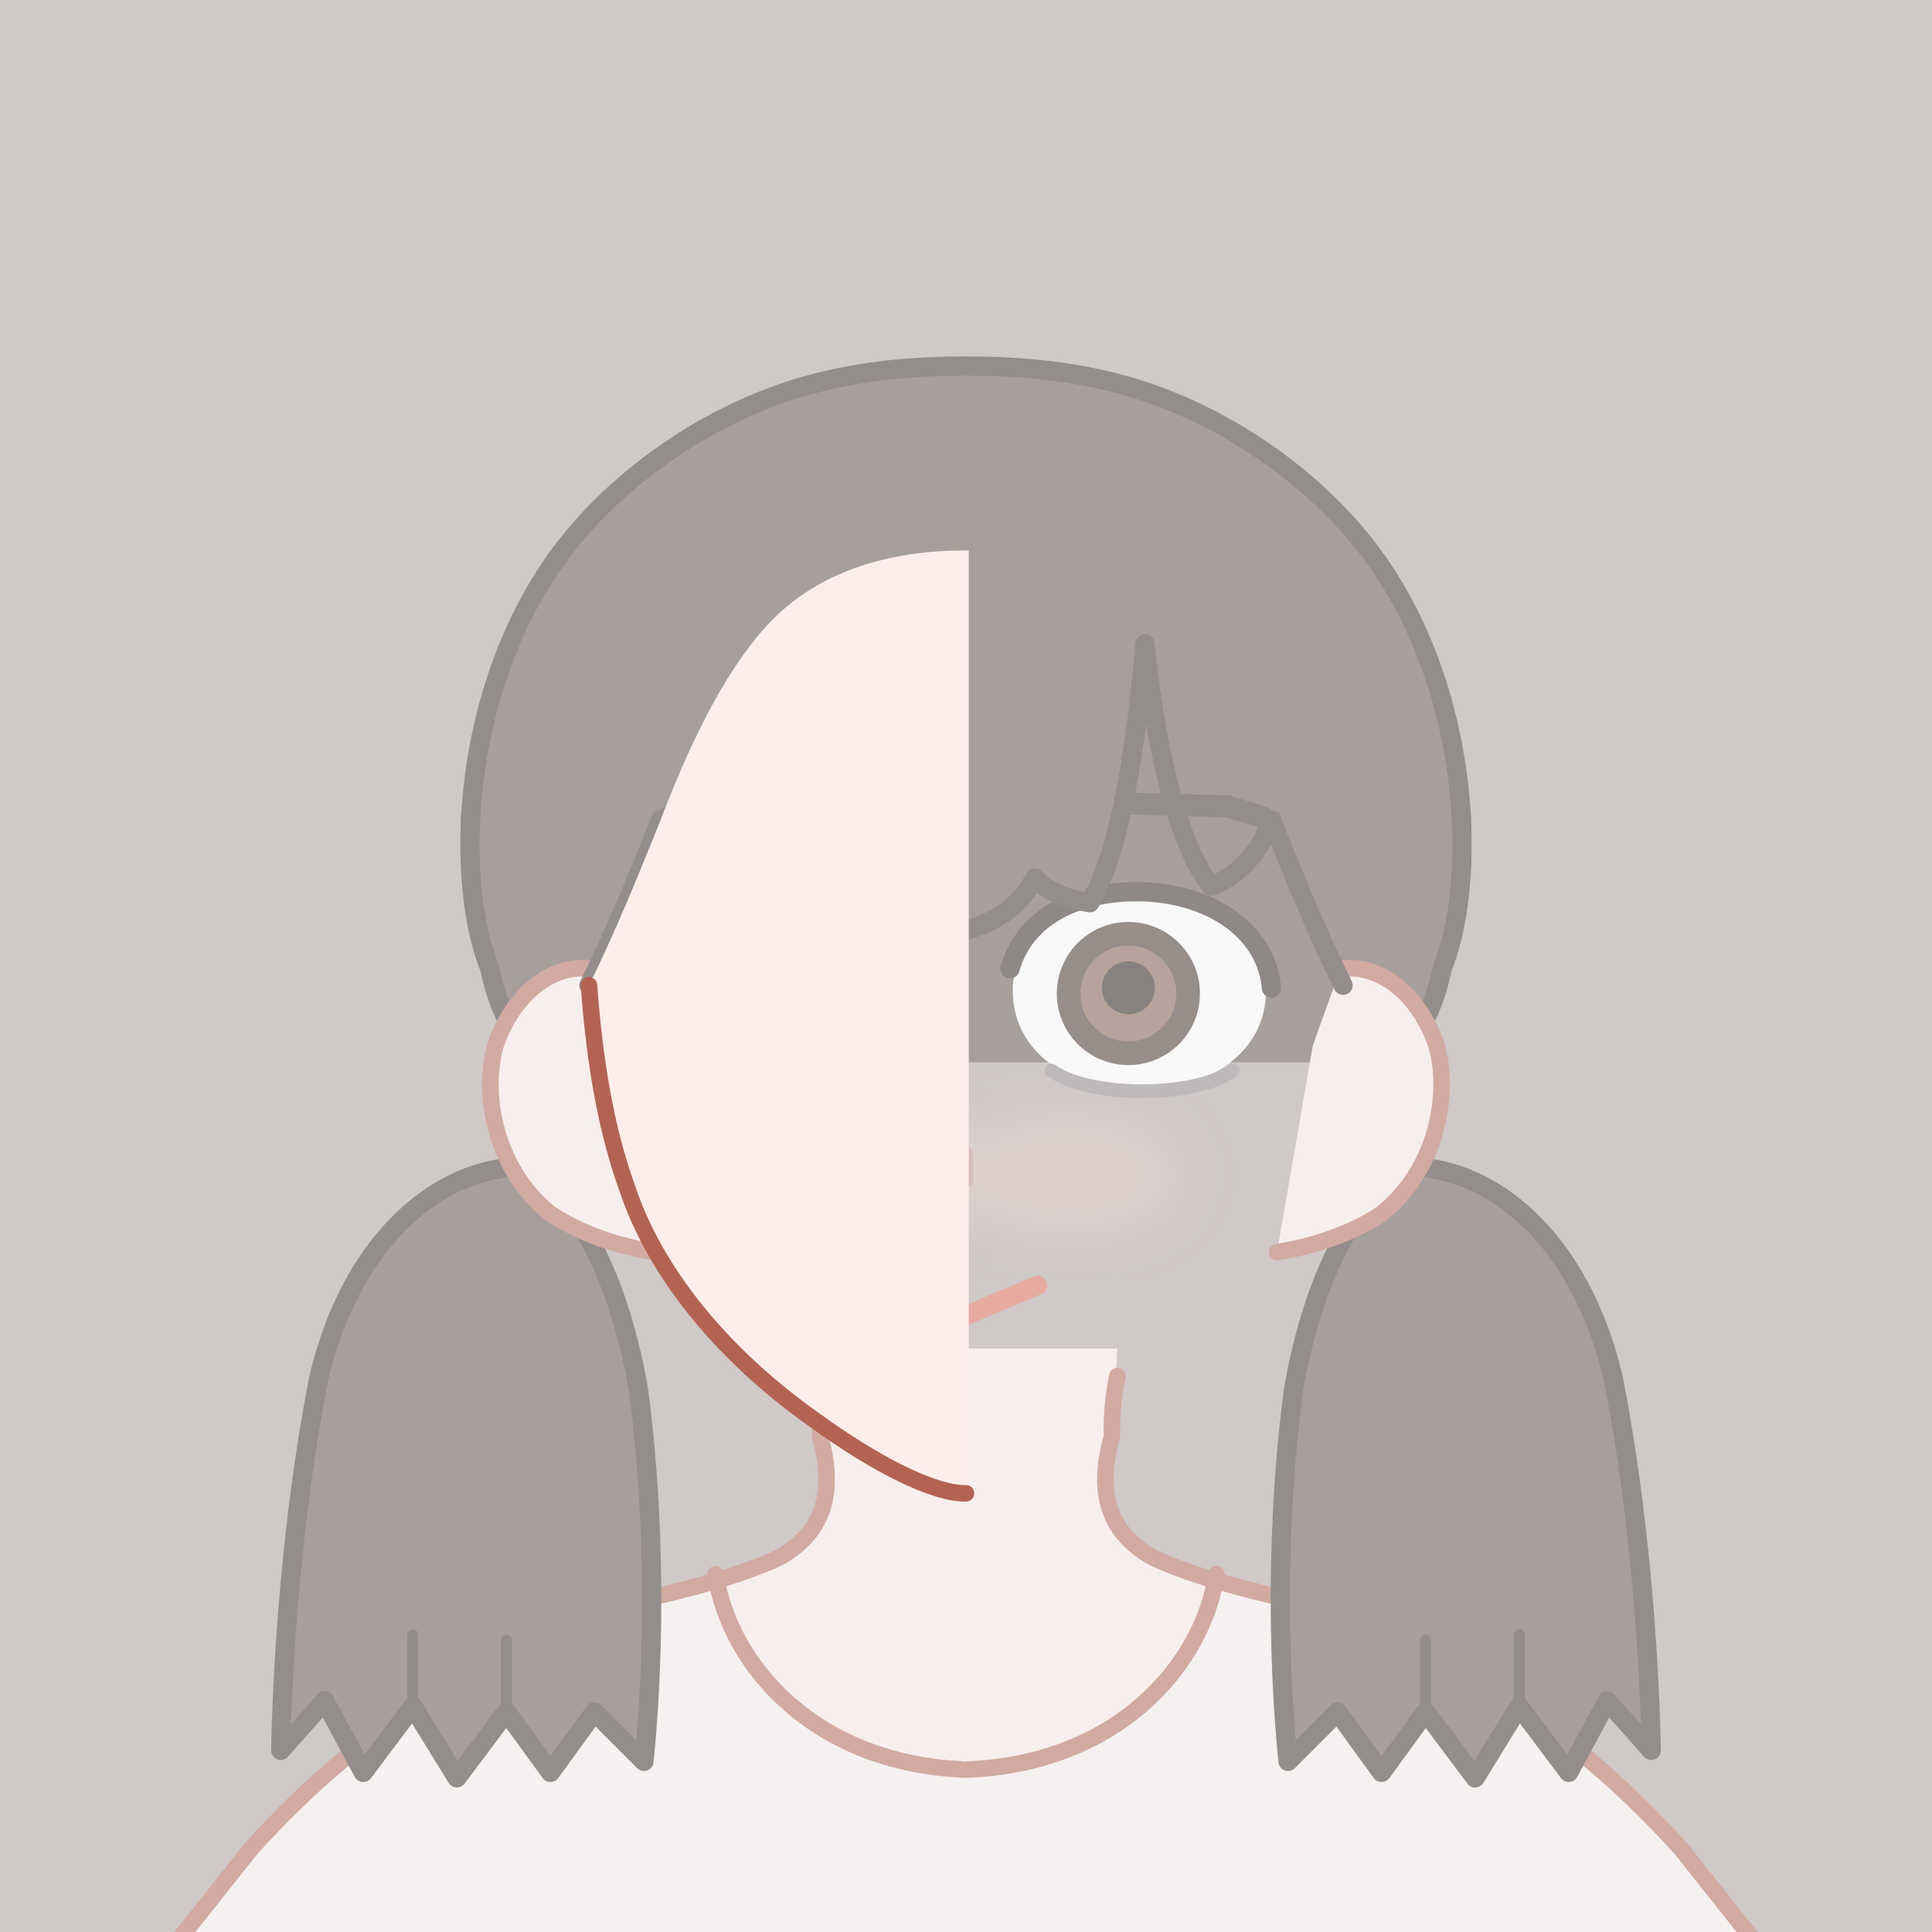
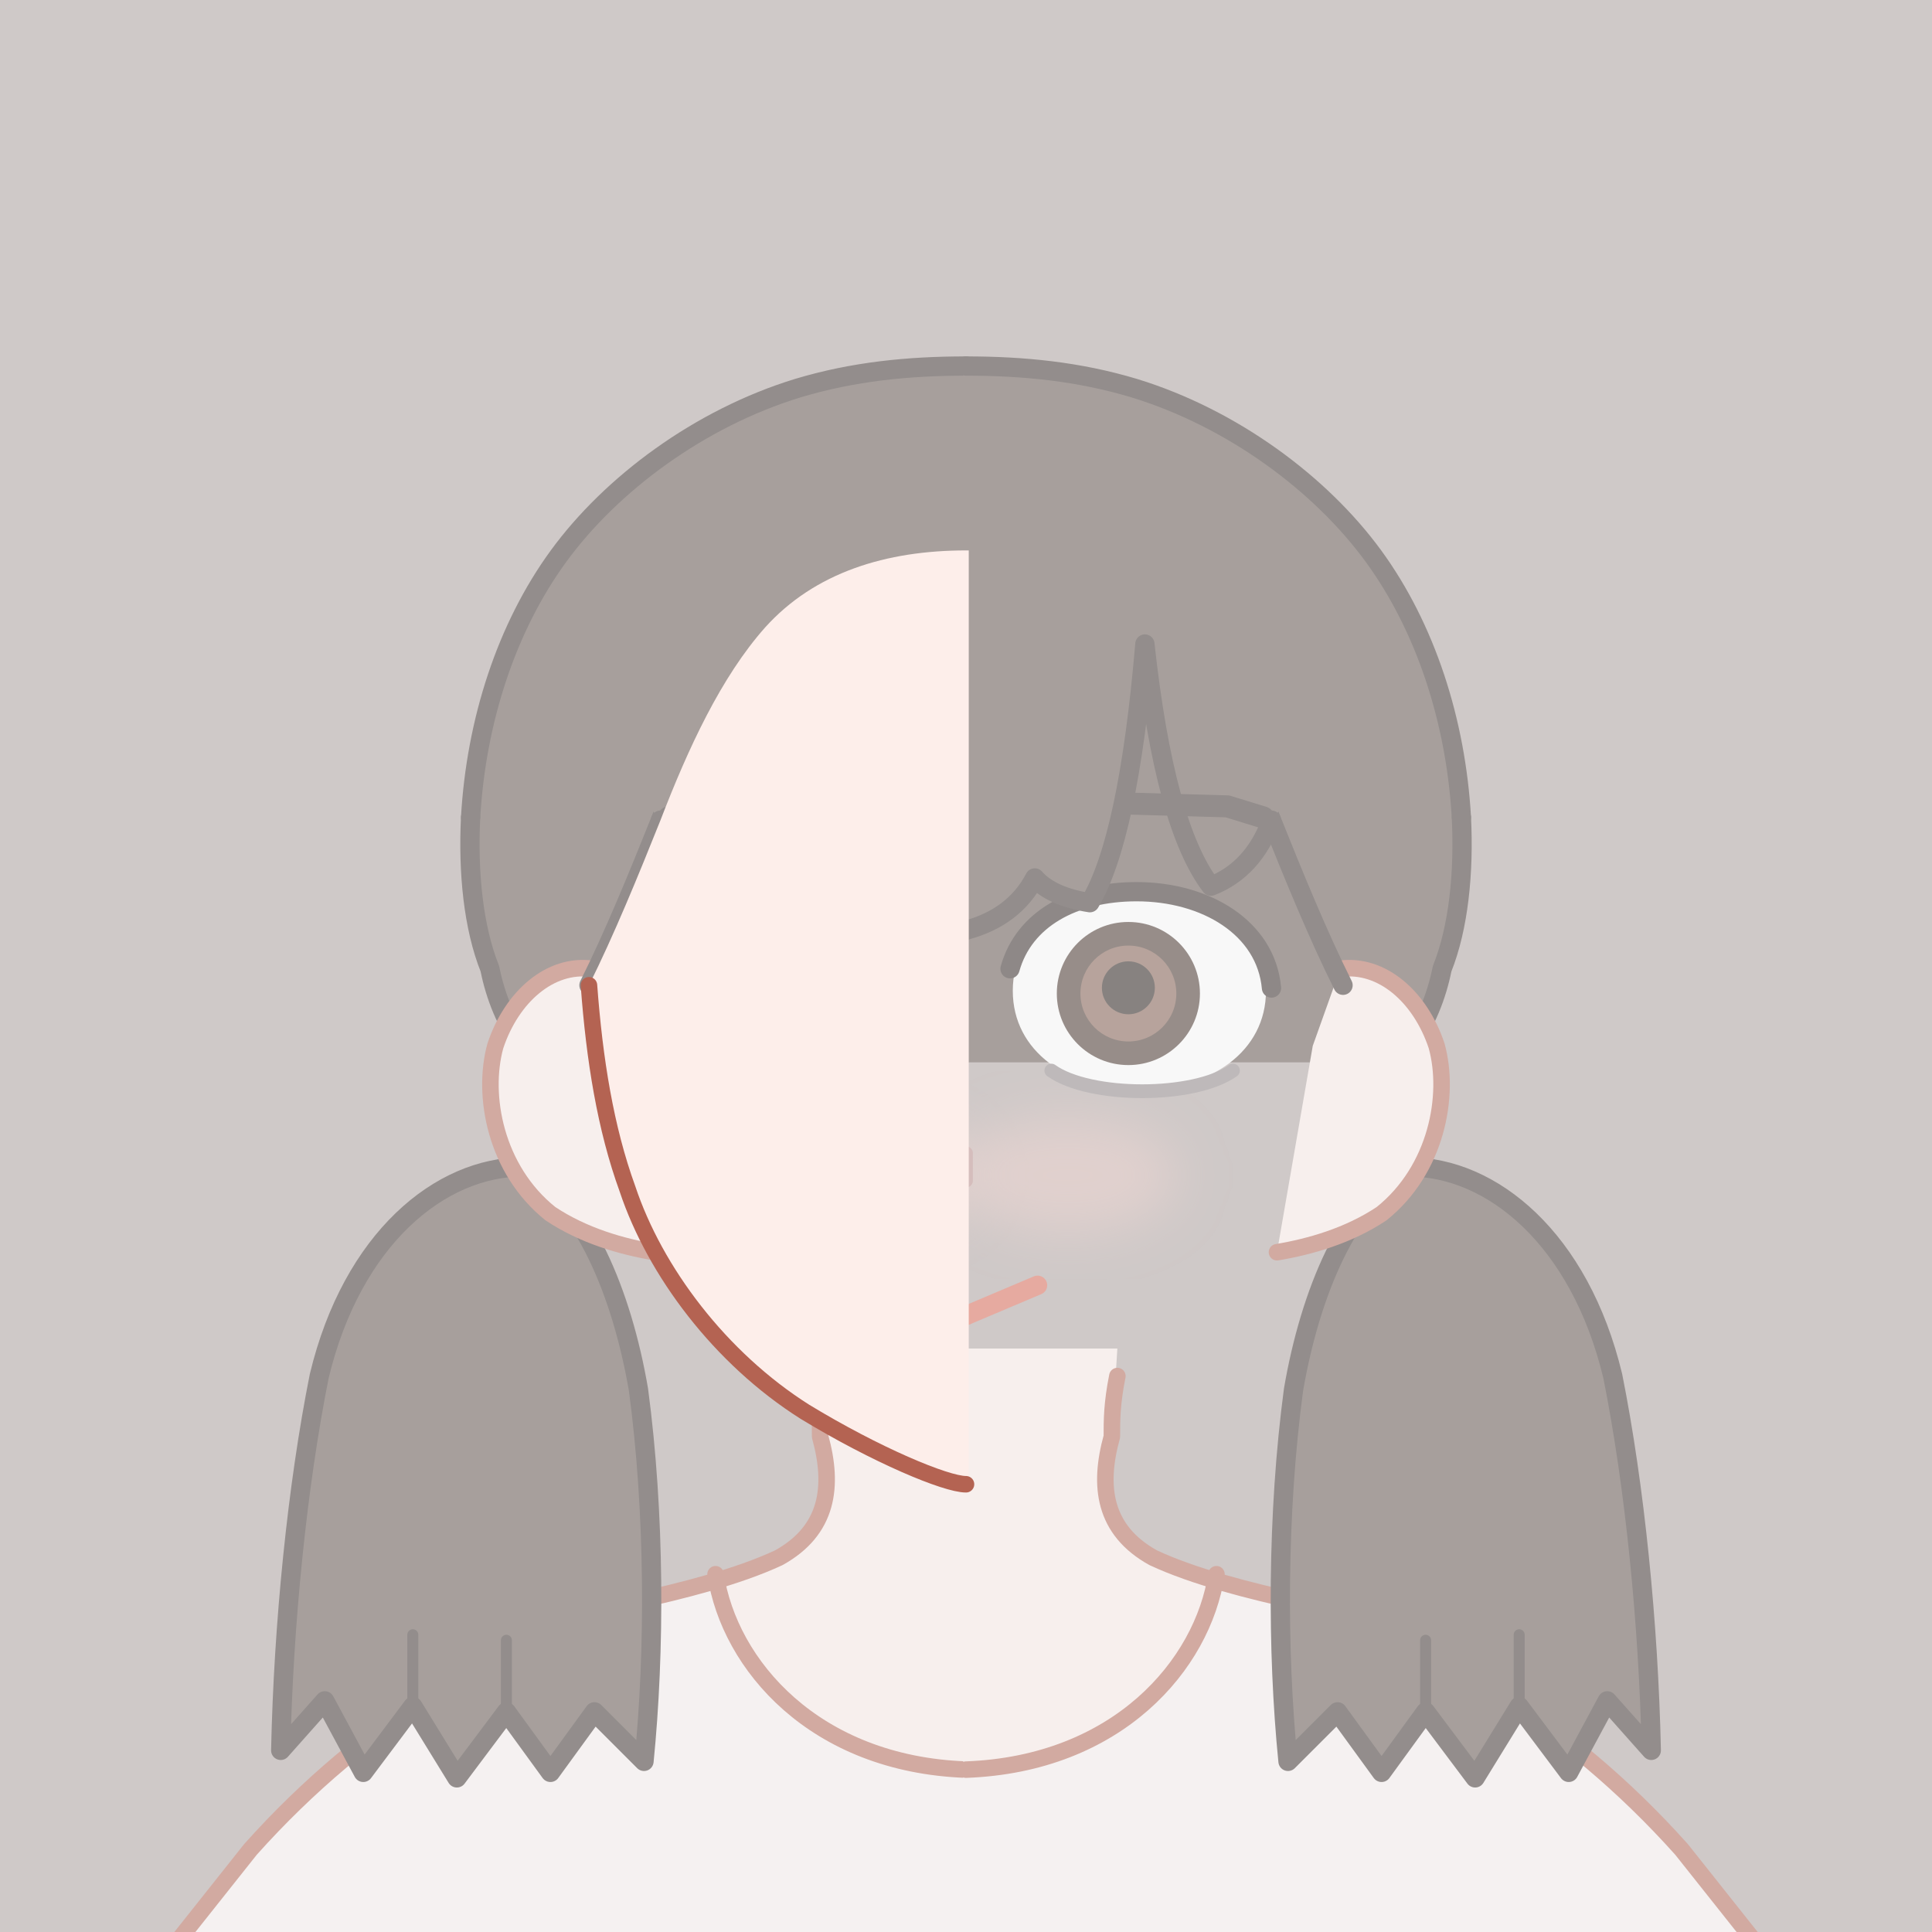
<svg xmlns="http://www.w3.org/2000/svg" width="702" height="702" viewBox="0 0 702 702">
  <defs>
-     <clipPath id="clip-path-1">
+     <clipPath id="clip-path-5">
      <path d="M242 389.2 L386 389.2 L386 464.8 L242 464.8 Z" />
    </clipPath>
    <filter id="filter-1" filterUnits="userSpaceOnUse" x="245" y="377" width="138" height="100" color-interpolation-filters="sRGB">
      <feGaussianBlur in="SourceGraphic" stdDeviation="9" color-interpolation-filters="linearRGB" />
    </filter>
-     <clipPath id="clip-path-2">
+     <clipPath id="clip-path-6">
      <path d="M460 389.2 L316 389.2 L316 464.8 L460 464.8 Z" />
    </clipPath>
    <filter id="filter-2" filterUnits="userSpaceOnUse" x="319" y="377" width="138" height="100" color-interpolation-filters="sRGB">
      <feGaussianBlur in="SourceGraphic" stdDeviation="9" color-interpolation-filters="linearRGB" />
    </filter>
-     <clipPath id="clip-path-3">
+     <clipPath id="clip-path-7">
      <path d="M242 360 C242 338 262 326 288 326 C314 326 334 338 334 360 C334 382 314 396 288 396 C262 396 242 382 242 360 Z" />
    </clipPath>
-     <clipPath id="clip-path-4">
+     <clipPath id="clip-path-8">
      <path d="M460 360 C460 338 440 326 414 326 C388 326 368 338 368 360 C368 382 388 396 414 396 C440 396 460 382 460 360 Z" />
    </clipPath>
  </defs>
  <g id="_ref">
    <g opacity="0.5">
      <rect x="0" y="0" width="702" height="702" fill="#ada19f" />
      <g data-layer="body">
        <g>
          <path d="M260 573 L230 582 C183 596 133 625 91 672 L60 712 L352 712 L352 643 C296 641 265 605 260 573 Z" fill="#f9f2f1" />
          <path d="M296 490 L298 522 C303 540 301 556 283 566 L260 573 C265 605 296 641 352 643 L352 490 Z" fill="#fdeeea" />
          <path d="M230 582 C183 596 133 625 91 672 L64 706" fill="none" stroke="#b46352" stroke-width="6" stroke-linecap="round" stroke-linejoin="round" />
          <path d="M296 500 C298 510 298 516 298 522 C303 540 301 556 283 566 C268 573 248 578 230 582" fill="none" stroke="#b46352" stroke-width="6" stroke-linecap="round" stroke-linejoin="round" />
          <path d="M260 572 C265 605 296 641 351 643" fill="none" stroke="#b46352" stroke-width="6" stroke-linecap="round" stroke-linejoin="round" />
        </g>
        <g>
          <path d="M442 573 L472 582 C519 596 569 625 611 672 L642 712 L350 712 L350 643 C406 641 437 605 442 573 Z" fill="#f9f2f1" />
          <path d="M406 490 L404 522 C399 540 401 556 419 566 L442 573 C437 605 406 641 350 643 L350 490 Z" fill="#fdeeea" />
          <path d="M472 582 C519 596 569 625 611 672 L638 706" fill="none" stroke="#b46352" stroke-width="6" stroke-linecap="round" stroke-linejoin="round" />
          <path d="M406 500 C404 510 404 516 404 522 C399 540 401 556 419 566 C434 573 454 578 472 582" fill="none" stroke="#b46352" stroke-width="6" stroke-linecap="round" stroke-linejoin="round" />
          <path d="M442 572 C437 605 406 641 351 643" fill="none" stroke="#b46352" stroke-width="6" stroke-linecap="round" stroke-linejoin="round" />
        </g>
      </g>
      <g data-layer="hairMid">
        <g>
          <path d="M190 424 C160 424 128 450 116 500 C108 540 103 590 102 636 L118 618 L132 644 L150 620 L166 646 L184 622 L200 644 L216 622 L234 640 C238 600 238 550 232 505 C226 470 212 436 190 424 Z" fill="#5d4e48" />
          <path d="M190 424 C160 424 128 450 116 500 C108 540 103 590 102 636 L118 618 L132 644 L150 620 L166 646 L184 622 L200 644 L216 622 L234 640 C238 600 238 550 232 505 C226 470 212 436 190 424 Z" fill="none" stroke="#352a27" stroke-width="7" stroke-linecap="round" stroke-linejoin="round" />
          <line x1="150" y1="620" x2="150" y2="594" fill="none" stroke="#352a27" stroke-width="4" stroke-linecap="round" stroke-linejoin="round" />
          <line x1="184" y1="622" x2="184" y2="596" fill="none" stroke="#352a27" stroke-width="4" stroke-linecap="round" stroke-linejoin="round" />
        </g>
        <g>
          <path d="M512 424 C542 424 574 450 586 500 C594 540 599 590 600 636 L584 618 L570 644 L552 620 L536 646 L518 622 L502 644 L486 622 L468 640 C464 600 464 550 470 505 C476 470 490 436 512 424 Z" fill="#5d4e48" />
          <path d="M512 424 C542 424 574 450 586 500 C594 540 599 590 600 636 L584 618 L570 644 L552 620 L536 646 L518 622 L502 644 L486 622 L468 640 C464 600 464 550 470 505 C476 470 490 436 512 424 Z" fill="none" stroke="#352a27" stroke-width="7" stroke-linecap="round" stroke-linejoin="round" />
          <line x1="552" y1="620" x2="552" y2="594" fill="none" stroke="#352a27" stroke-width="4" stroke-linecap="round" stroke-linejoin="round" />
          <line x1="518" y1="622" x2="518" y2="596" fill="none" stroke="#352a27" stroke-width="4" stroke-linecap="round" stroke-linejoin="round" />
        </g>
      </g>
      <g data-layer="hairBase">
        <g>
          <path d="M352 133 L351 133 C330 133 310 135 290 141 C254 152 222 176 203 202 C184 228 173 262 171 297 C170 317 172 337 178 352 C180 362 184 372 190 380 L198 386 L352 386 Z" fill="#5d4e48" />
          <path d="M351 133 C330 133 310 135 290 141 C254 152 222 176 203 202 C184 228 173 262 171 297" fill="none" stroke="#352a27" stroke-width="7" stroke-linecap="round" stroke-linejoin="round" />
          <path d="M171 297 C170 317 172 337 178 352 C180 362 184 372 190 380" fill="none" stroke="#352a27" stroke-width="7" stroke-linecap="round" stroke-linejoin="round" />
        </g>
        <g>
          <path d="M350 133 L351 133 C372 133 392 135 412 141 C448 152 480 176 499 202 C518 228 529 262 531 297 C532 317 530 337 524 352 C522 362 518 372 512 380 L504 386 L350 386 Z" fill="#5d4e48" />
          <path d="M351 133 C372 133 392 135 412 141 C448 152 480 176 499 202 C518 228 529 262 531 297" fill="none" stroke="#352a27" stroke-width="7" stroke-linecap="round" stroke-linejoin="round" />
          <path d="M531 297 C532 317 530 337 524 352 C522 362 518 372 512 380" fill="none" stroke="#352a27" stroke-width="7" stroke-linecap="round" stroke-linejoin="round" />
        </g>
      </g>
      <g data-layer="ear">
        <g>
          <path d="M215 352 C200 350 186 362 180 380 C175 398 180 425 200 441 C212 449 226 453 238 455 L225 380 Z" fill="#fdeeea" />
          <path d="M215 352 C200 350 186 362 180 380 C175 398 180 425 200 441 C212 449 226 453 238 455" fill="none" stroke="#b46352" stroke-width="6" stroke-linecap="round" stroke-linejoin="round" />
        </g>
        <g>
          <path d="M487 352 C502 350 516 362 522 380 C527 398 522 425 502 441 C490 449 476 453 464 455 L477 380 Z" fill="#fdeeea" />
          <path d="M487 352 C502 350 516 362 522 380 C527 398 522 425 502 441 C490 449 476 453 464 455" fill="none" stroke="#b46352" stroke-width="6" stroke-linecap="round" stroke-linejoin="round" />
        </g>
      </g>
      <g data-layer="makeup">
-         <g clip-path="url(#clip-path-1)">
+         <g clip-path="url(#clip-path-5)">
          <g filter="url(#filter-1)">
            <ellipse cx="314" cy="427" rx="40" ry="21" fill="#f3bfb8" opacity="0.5" />
          </g>
        </g>
-         <g clip-path="url(#clip-path-2)">
+         <g clip-path="url(#clip-path-6)">
          <g filter="url(#filter-2)">
            <ellipse cx="388" cy="427" rx="40" ry="21" fill="#f3bfb8" opacity="0.5" />
          </g>
        </g>
      </g>
      <g data-layer="mouth">
        <line x1="325" y1="467" x2="351" y2="478" fill="none" stroke="#dc6450" stroke-width="7" stroke-linecap="round" stroke-linejoin="round" />
        <line x1="377" y1="467" x2="351" y2="478" fill="none" stroke="#dc6450" stroke-width="7" stroke-linecap="round" stroke-linejoin="round" />
        <line x1="351" y1="419" x2="351" y2="429" fill="none" stroke="#b98a88" stroke-width="5" stroke-linecap="round" />
      </g>
      <g data-layer="eye">
        <path d="M242 360 C242 338 262 326 288 326 C314 326 334 338 334 360 C334 382 314 396 288 396 C262 396 242 382 242 360 Z" fill="#ffffff" />
-         <g clip-path="url(#clip-path-3)">
+         <g clip-path="url(#clip-path-7)">
          <g>
            <circle cx="292" cy="361" r="26" fill="#3e2a22" />
            <circle cx="292" cy="361" r="17.42" fill="#7e5647" />
            <circle cx="292" cy="358.92" r="9.62" fill="#1e1410" />
          </g>
        </g>
        <g>
          <path d="M254 389 C268 399 306 399 320 389" fill="none" stroke="#8b8284" stroke-width="5" stroke-linecap="round" />
          <path d="M240 359 C242 337 264 324 289 324 C312 324 330 334 335 352" fill="none" stroke="#2b201d" stroke-width="7" stroke-linecap="round" stroke-linejoin="round" />
        </g>
        <g>
          <path d="M460 360 C460 338 440 326 414 326 C388 326 368 338 368 360 C368 382 388 396 414 396 C440 396 460 382 460 360 Z" fill="#ffffff" />
-           <g clip-path="url(#clip-path-4)">
+           <g clip-path="url(#clip-path-8)">
            <g>
              <circle cx="410" cy="361" r="26" fill="#3e2a22" />
              <circle cx="410" cy="361" r="17.42" fill="#7e5647" />
              <circle cx="410" cy="358.92" r="9.62" fill="#1e1410" />
            </g>
          </g>
          <g>
            <path d="M448 389 C434 399 396 399 382 389" fill="none" stroke="#8b8284" stroke-width="5" stroke-linecap="round" />
            <path d="M462 359 C460 337 438 324 413 324 C390 324 372 334 367 352" fill="none" stroke="#2b201d" stroke-width="7" stroke-linecap="round" stroke-linejoin="round" />
          </g>
        </g>
      </g>
      <g data-layer="hairLine">
        <path d="M351 200 C322 200 296 208 278 228 C262 246 250 272 240 298 C232 318 223 340 214 358" fill="none" stroke="#352a27" stroke-width="7" stroke-linecap="round" stroke-linejoin="round" />
        <path d="M351 200 C380 200 406 208 424 228 C440 246 452 272 462 298 C470 318 479 340 488 358" fill="none" stroke="#352a27" stroke-width="7" stroke-linecap="round" stroke-linejoin="round" />
      </g>
      <g data-layer="hairFront">
        <g>
          <path d="M240 298 C244.4 310 251.733 318 262 322 C273.2 307.333 281.2 278 286 234 C290 281 296.667 312.333 306 328 C315.333 326.533 322 323.533 326 319 C331 328.533 339.333 334.867 351 338 L352 338 L352 150 L200 250 Z" fill="#5d4e48" />
          <path d="M240 298 C244.4 310 251.733 318 262 322 C273.2 307.333 281.2 278 286 234 C290 281 296.667 312.333 306 328 C315.333 326.533 322 323.533 326 319 C331 328.533 339.333 334.867 351 338" fill="none" stroke="#352a27" stroke-width="7" stroke-linecap="round" stroke-linejoin="round" />
        </g>
        <g>
          <path d="M462 298 C457.6 310 450.267 318 440 322 C428.8 307.333 420.8 278 416 234 C412 281 405.333 312.333 396 328 C386.667 326.533 380 323.533 376 319 C371 328.533 362.667 334.867 351 338 L350 338 L350 150 L502 250 Z" fill="#5d4e48" />
          <path d="M462 298 C457.6 310 450.267 318 440 322 C428.8 307.333 420.8 278 416 234 C412 281 405.333 312.333 396 328 C386.667 326.533 380 323.533 376 319 C371 328.533 362.667 334.867 351 338" fill="none" stroke="#352a27" stroke-width="7" stroke-linecap="round" stroke-linejoin="round" />
        </g>
      </g>
      <g data-layer="brow">
        <polyline points="243,297 256,293 291,292" fill="none" stroke="#352a27" stroke-width="8" stroke-linecap="round" stroke-linejoin="round" />
        <polyline points="459,297 446,293 411,292" fill="none" stroke="#352a27" stroke-width="8" stroke-linecap="round" stroke-linejoin="round" />
      </g>
    </g>
  </g>
  <g id="half">
-     <path d="M352 200 L351 200 C322 200 296 208 278 228 C262 246 250 272 240 298 C232 318 223 340 214 358 C216 385 220 410 228 432 C238 462 262 492 296 516 C318 532 336.5 541 349.5 543 L352 542.491 Z" fill="#fdeeea" />
-     <path d="M214 358 C216 385 220 410 228 432 C238 462 262 492 296 516 C318 532 339.311 542.836 351 542.6" fill="none" stroke="#b46352" stroke-width="6" stroke-linecap="round" stroke-linejoin="round" />
+     <path d="M352 200 L351 200 C322 200 296 208 278 228 C262 246 250 272 240 298 C232 318 223 340 214 358 C216 385 220 410 228 432 C238 462 262 492 296 516 C318.417 529.5 337.167 536.25 349.5 539.491 L352 538.982 Z" fill="#fdeeea" />
+     <path d="M214 358 C216 385 220 410 228 432 C238 462 261.667 493.5 292.5 513 C318.417 528.75 343.701 539.312 351 539.312" fill="none" stroke="#b46352" stroke-width="6" stroke-linecap="round" stroke-linejoin="round" />
  </g>
</svg>
